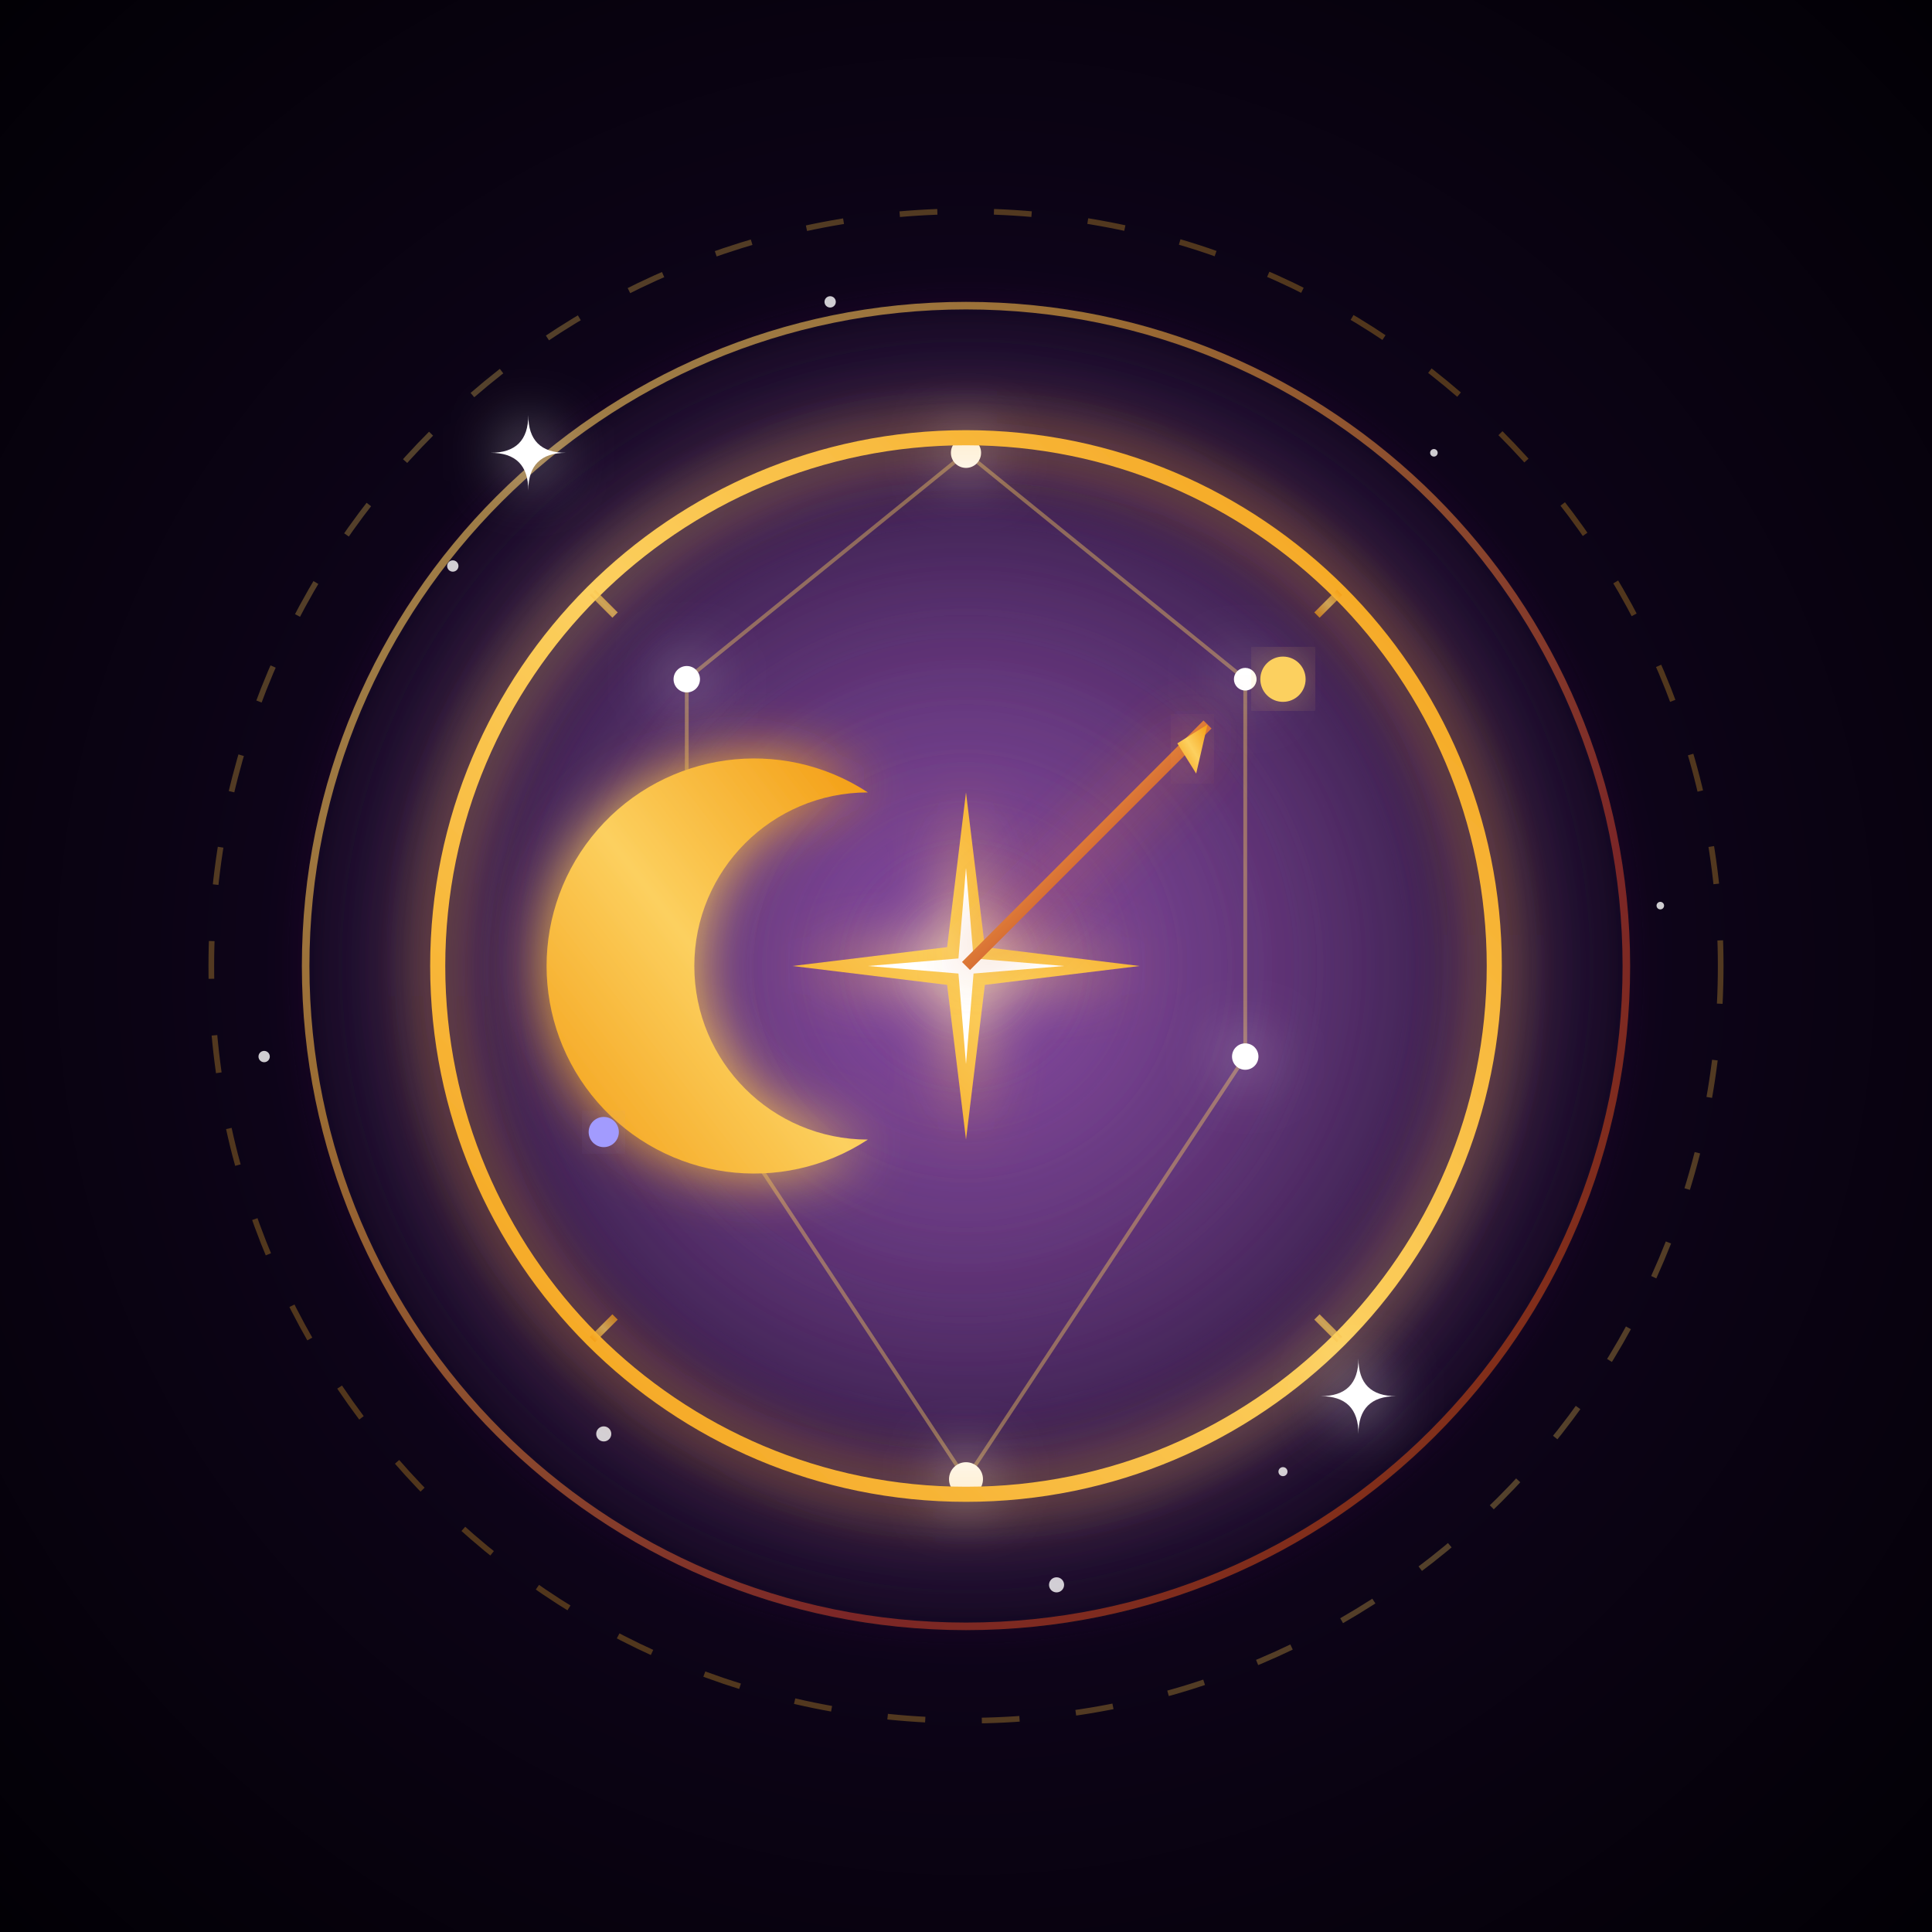
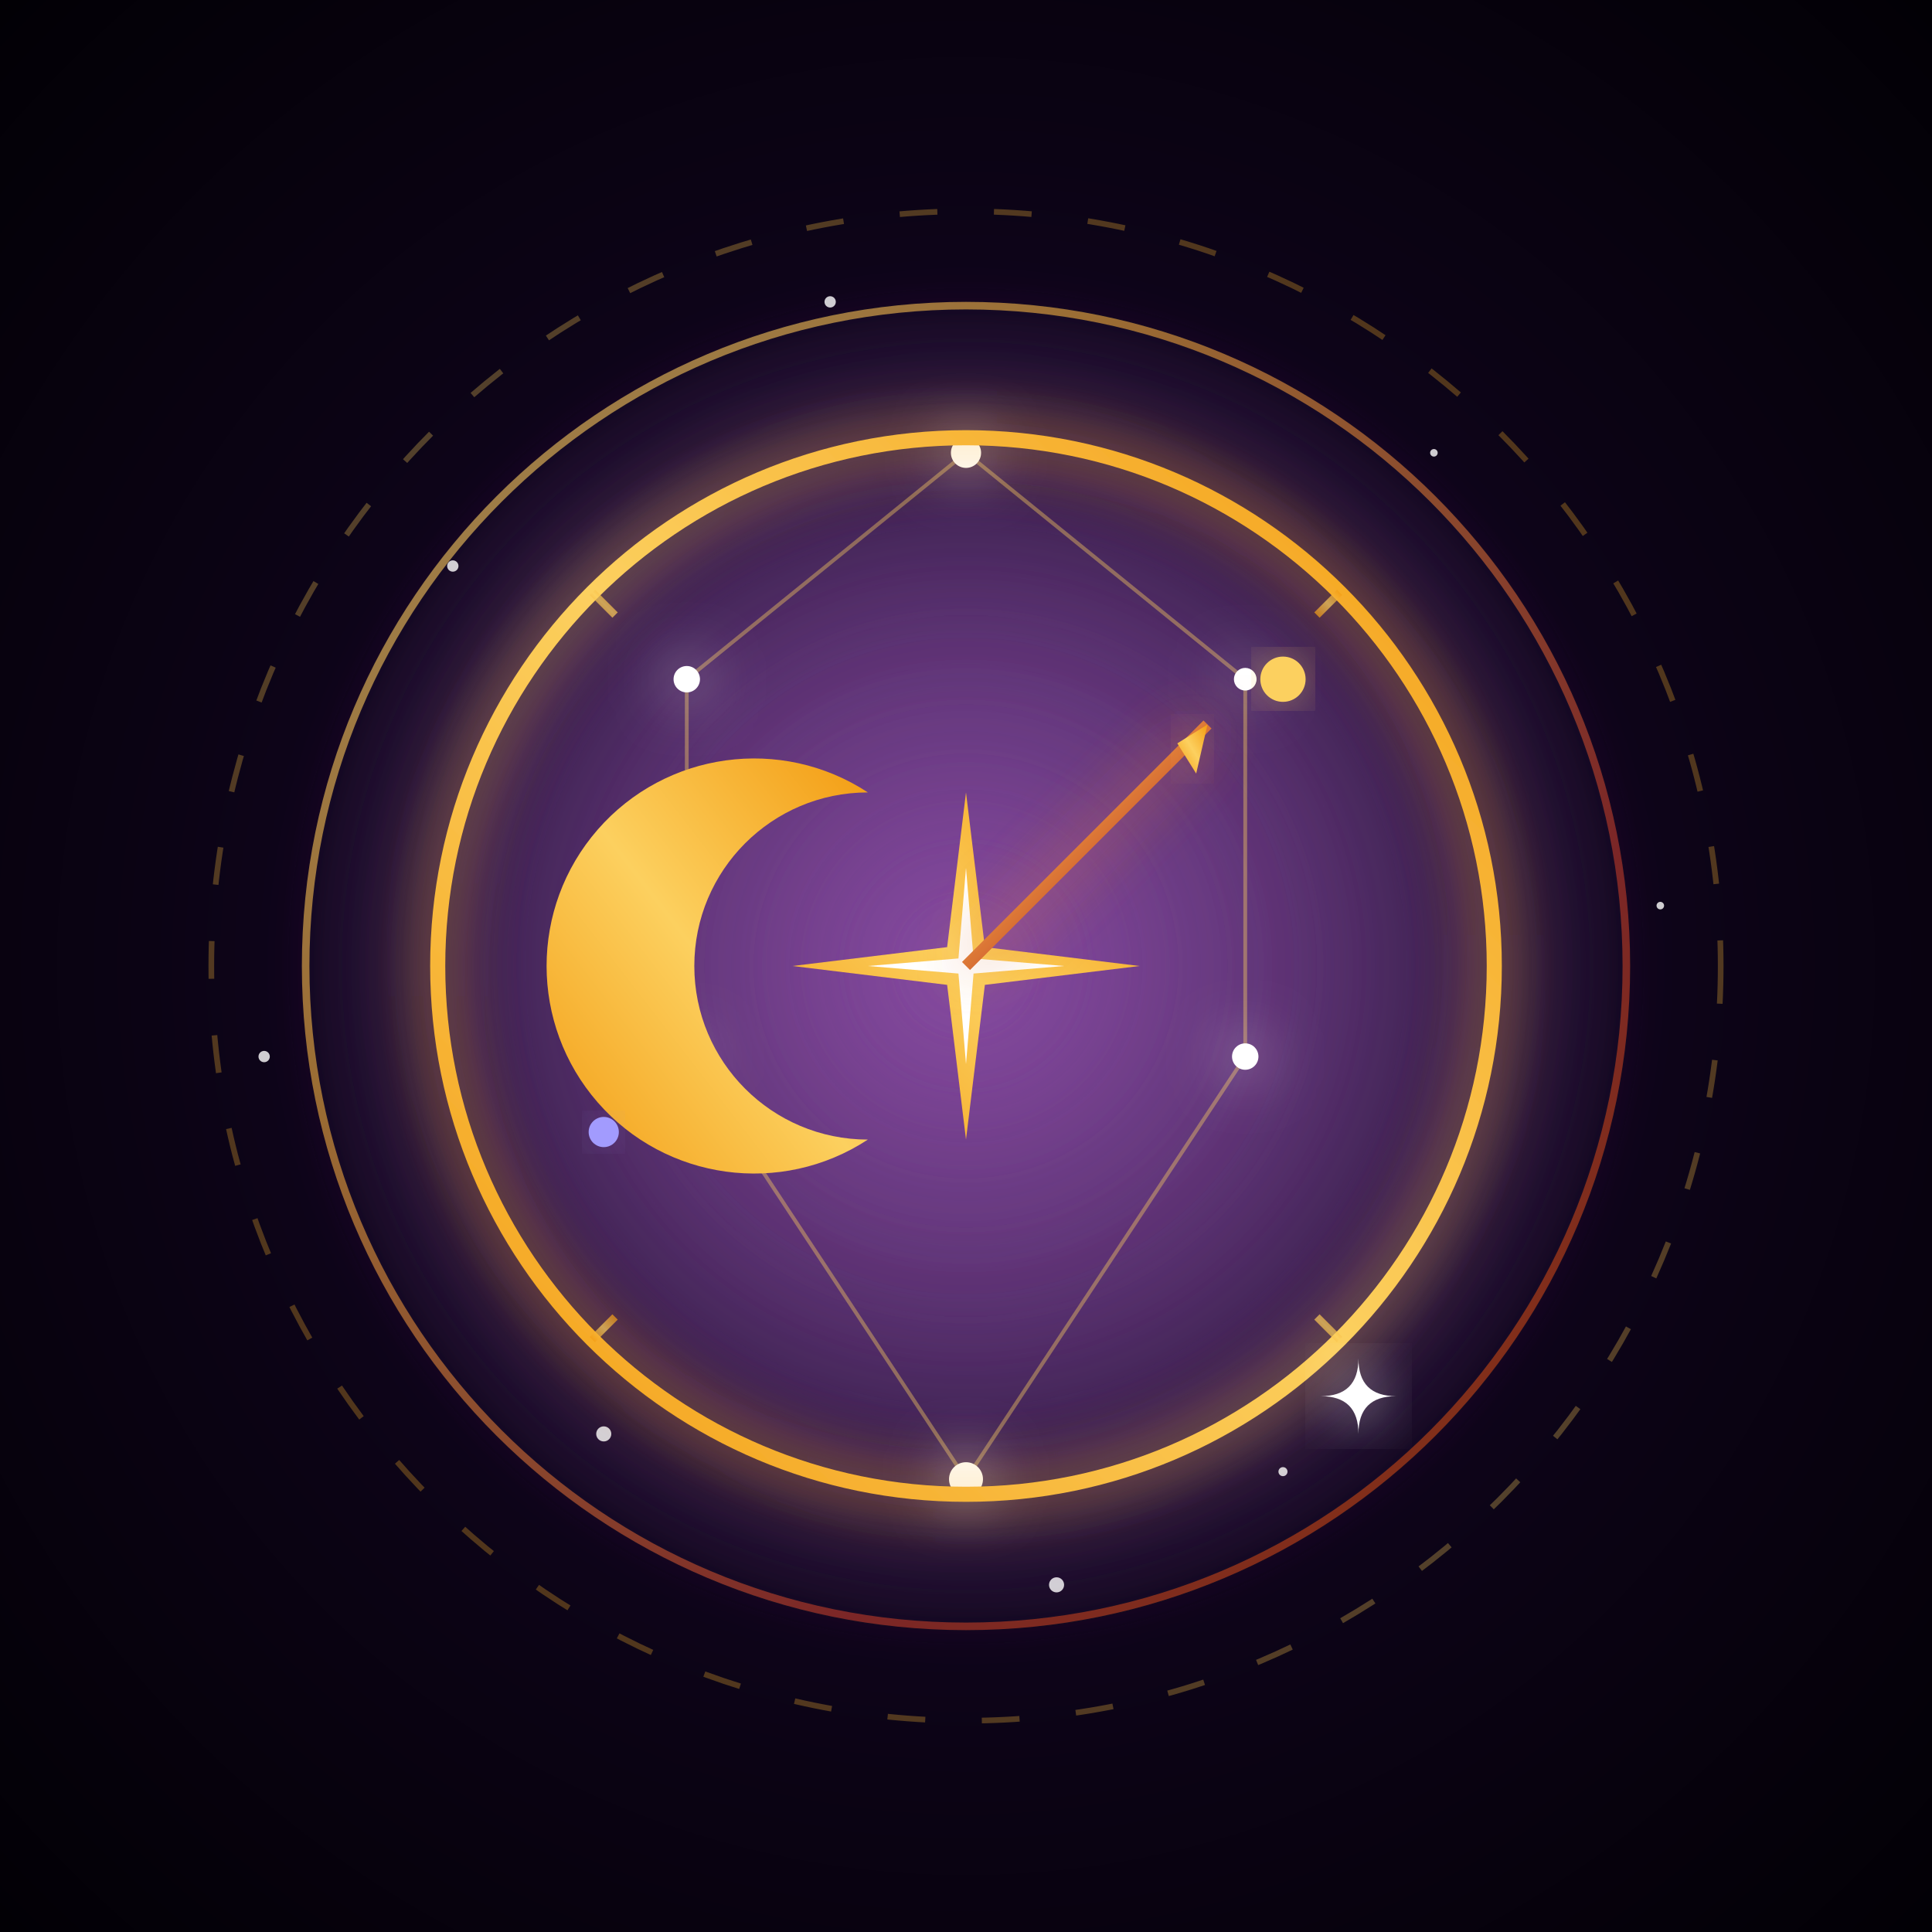
<svg xmlns="http://www.w3.org/2000/svg" viewBox="0 0 512 512" width="100%" height="100%">
  <defs>
    <radialGradient id="bgGrad" cx="50%" cy="50%" r="70%">
      <stop offset="0%" stop-color="#1c0a35" />
      <stop offset="60%" stop-color="#0b0314" />
      <stop offset="100%" stop-color="#020005" />
    </radialGradient>
    <linearGradient id="goldGrad" x1="0%" y1="0%" x2="100%" y2="100%">
      <stop offset="0%" stop-color="#FFE07D" />
      <stop offset="30%" stop-color="#F5B041" />
      <stop offset="70%" stop-color="#C0392B" />
      <stop offset="100%" stop-color="#D35400" />
    </linearGradient>
    <linearGradient id="goldHighlight" x1="0%" y1="100%" x2="100%" y2="0%">
      <stop offset="0%" stop-color="#F39C12" />
      <stop offset="50%" stop-color="#FCD05F" />
      <stop offset="100%" stop-color="#F39C12" />
    </linearGradient>
    <radialGradient id="purpleGlow" cx="50%" cy="50%" r="50%">
      <stop offset="0%" stop-color="#9b59b6" stop-opacity="0.6" />
      <stop offset="100%" stop-color="#9b59b6" stop-opacity="0" />
    </radialGradient>
    <filter id="glow" x="-20%" y="-20%" width="140%" height="140%">
      <feGaussianBlur stdDeviation="8" result="blur" />
      <feComposite in="SourceGraphic" in2="blur" operator="over" />
    </filter>
  </defs>
+   <style>
+     @keyframes rotate-cw {
+       from { transform: rotate(0deg); }
+       to { transform: rotate(360deg); }
+     }
+     @keyframes rotate-ccw {
+       from { transform: rotate(0deg); }
+       to { transform: rotate(-360deg); }
+     }
+     @keyframes pulse {
+       0%, 100% { opacity: 0.4; }
+       50% { opacity: 0.8; }
+     }
+     @keyframes pulse-glow {
+       0%, 100% { filter: drop-shadow(0 0 4px #FCD05F); }
+       50% { filter: drop-shadow(0 0 15px #FCD05F); }
+     }
+     @keyframes sparkle {
+       0%, 100% { opacity: 0.3; transform: scale(0.8); }
+       50% { opacity: 1; transform: scale(1.2); }
+     }
+     
+     .anim-rotate-cw {
+       transform-origin: 256px 256px;
+       animation: rotate-cw 60s linear infinite;
+     }
+     .anim-rotate-ccw {
+       transform-origin: 256px 256px;
+       animation: rotate-ccw 45s linear infinite;
+     }
+     .anim-orbit-1 {
+       transform-origin: 256px 256px;
+       animation: rotate-cw 20s linear infinite;
+     }
+     .anim-orbit-2 {
+       transform-origin: 256px 256px;
+       animation: rotate-ccw 35s linear infinite;
+     }
+     .anim-pulse {
+       animation: pulse 8s ease-in-out infinite;
+     }
+     .anim-star-glow {
+       transform-origin: 256px 256px;
+       animation: pulse-glow 4s ease-in-out infinite;
+     }
+     .anim-sparkle-1 {
+       transform-origin: 140px 120px;
+       animation: sparkle 3s ease-in-out infinite;
+     }
+     .anim-sparkle-2 {
+       transform-origin: 360px 370px;
+       animation: sparkle 4s ease-in-out infinite;
+     }
+   </style>
  <rect width="512" height="512" fill="url(#bgGrad)" />
-   <circle cx="256" cy="256" r="180" fill="url(#purpleGlow)" filter="url(#glow)" />
+   <circle cx="256" cy="256" r="180" fill="url(#purpleGlow)" class="anim-pulse" filter="url(#glow)" />
  <g fill="#ffffff" opacity="0.8">
    <circle cx="120" cy="150" r="1.5" />
    <circle cx="380" cy="120" r="1" />
    <circle cx="160" cy="380" r="2" />
    <circle cx="340" cy="390" r="1.2" />
    <circle cx="220" cy="80" r="1.5" />
    <circle cx="280" cy="420" r="2" />
    <circle cx="440" cy="240" r="1" />
    <circle cx="70" cy="280" r="1.5" />
  </g>
-   <circle cx="256" cy="256" r="200" fill="none" stroke="url(#goldHighlight)" stroke-width="1.5" opacity="0.3" stroke-dasharray="10 15" />
-   <circle cx="256" cy="256" r="175" fill="none" stroke="url(#goldGrad)" stroke-width="2" opacity="0.6" />
-   <g stroke="#FCD05F" stroke-width="1" opacity="0.4">
+   <circle cx="256" cy="256" r="200" fill="none" stroke="url(#goldHighlight)" stroke-width="1.5" opacity="0.3" stroke-dasharray="10 15" class="anim-rotate-cw" />
+   <circle cx="256" cy="256" r="175" fill="none" stroke="url(#goldGrad)" stroke-width="2" opacity="0.6" class="anim-rotate-ccw" />
+   <g stroke="#FCD05F" stroke-width="1" opacity="0.4" class="anim-rotate-cw">
    <line x1="256" y1="120" x2="330" y2="180" />
    <line x1="330" y1="180" x2="330" y2="280" />
    <line x1="330" y1="280" x2="256" y2="392" />
    <line x1="256" y1="392" x2="182" y2="280" />
    <line x1="182" y1="280" x2="182" y2="180" />
    <line x1="182" y1="180" x2="256" y2="120" />
  </g>
-   <g fill="#fff" filter="url(#glow)">
+   <g fill="#fff" filter="url(#glow)" class="anim-rotate-cw">
    <circle cx="256" cy="120" r="4" />
    <circle cx="330" cy="180" r="3" />
    <circle cx="330" cy="280" r="3.5" />
    <circle cx="256" cy="392" r="4.5" />
    <circle cx="182" cy="280" r="3" />
    <circle cx="182" cy="180" r="3.5" />
  </g>
  <circle cx="256" cy="256" r="140" fill="none" stroke="url(#goldHighlight)" stroke-width="4" filter="url(#glow)" />
  <g stroke="url(#goldHighlight)" stroke-width="2" opacity="0.7">
    <line x1="256" y1="116" x2="256" y2="124" />
    <line x1="256" y1="388" x2="256" y2="396" />
    <line x1="116" y1="256" x2="124" y2="256" />
    <line x1="388" y1="256" x2="396" y2="256" />
    <line x1="157" y1="157" x2="163" y2="163" />
    <line x1="355" y1="355" x2="349" y2="349" />
    <line x1="157" y1="355" x2="163" y2="349" />
    <line x1="355" y1="157" x2="349" y2="163" />
  </g>
-   <g filter="url(#glow)">
+   <g class="anim-star-glow">
    <path d="M 230,210 A 55,55 0 1,0 230,302 A 45,45 0 1,1 230,210 Z" fill="url(#goldHighlight)" />
    <path d="M 256,210 L 261,251 L 302,256 L 261,261 L 256,302 L 251,261 L 210,256 L 251,251 Z" fill="url(#goldHighlight)" />
    <path d="M 256,230 L 258,254 L 282,256 L 258,258 L 256,282 L 254,258 L 230,256 L 254,254 Z" fill="#ffffff" />
  </g>
-   <line x1="256" y1="256" x2="320" y2="192" stroke="url(#goldGrad)" stroke-width="3" filter="url(#glow)" />
-   <polygon points="320,192 312,197 317,205" fill="url(#goldHighlight)" filter="url(#glow)" />
-   <circle cx="340" cy="180" r="6" fill="#FCD05F" filter="url(#glow)" />
-   <circle cx="160" cy="300" r="4" fill="#a29bfe" filter="url(#glow)" />
+   <line x1="256" y1="256" x2="320" y2="192" stroke="url(#goldGrad)" stroke-width="3" class="anim-rotate-ccw" filter="url(#glow)" />
+   <polygon points="320,192 312,197 317,205" fill="url(#goldHighlight)" class="anim-rotate-ccw" filter="url(#glow)" />
+   <g class="anim-orbit-1">
+     <circle cx="340" cy="180" r="6" fill="#FCD05F" filter="url(#glow)" />
+   </g>
+   <g class="anim-orbit-2">
+     <circle cx="160" cy="300" r="4" fill="#a29bfe" filter="url(#glow)" />
+   </g>
  <g fill="#ffffff" filter="url(#glow)">
-     <path d="M 140,110 Q 140,120 150,120 Q 140,120 140,130 Q 140,120 130,120 Q 140,120 140,110 Z" />
-     <path d="M 360,360 Q 360,370 370,370 Q 360,370 360,380 Q 360,370 350,370 Q 360,370 360,360 Z" />
+     <path d="M 360,360 Q 360,370 370,370 Q 360,370 360,380 Q 360,370 350,370 Q 360,370 360,360 Z" class="anim-sparkle-2" />
  </g>
</svg>
